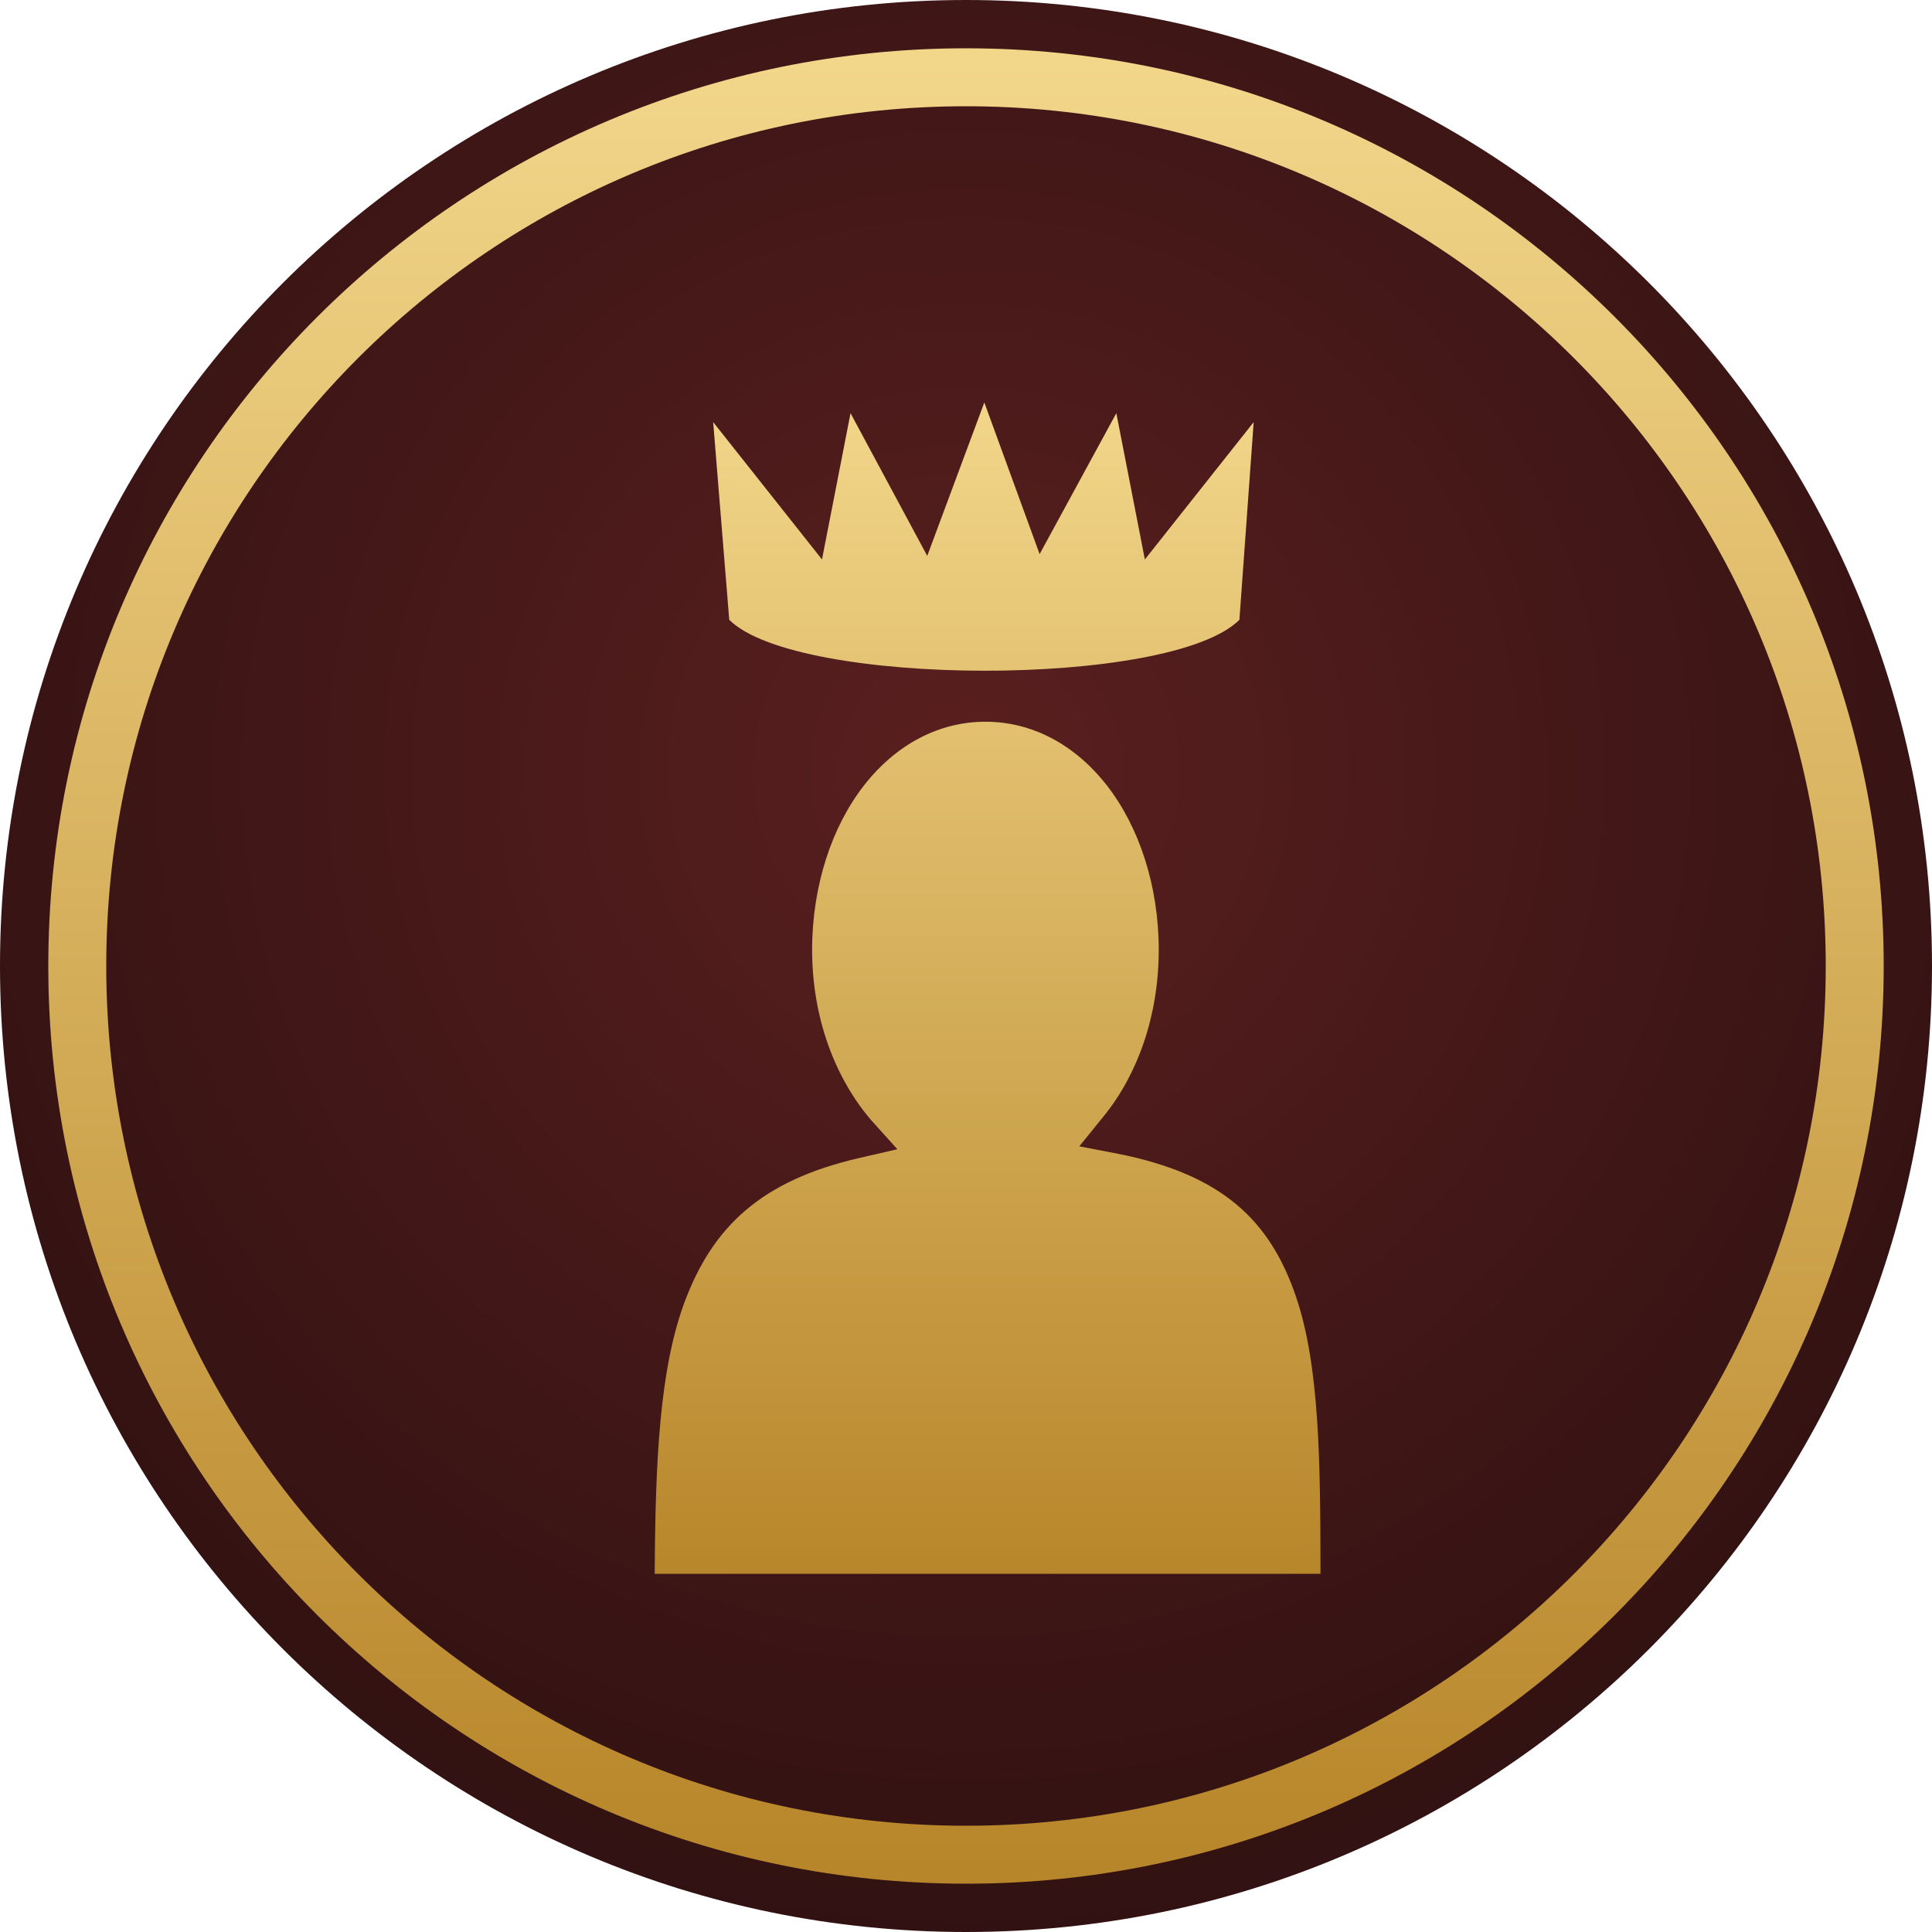
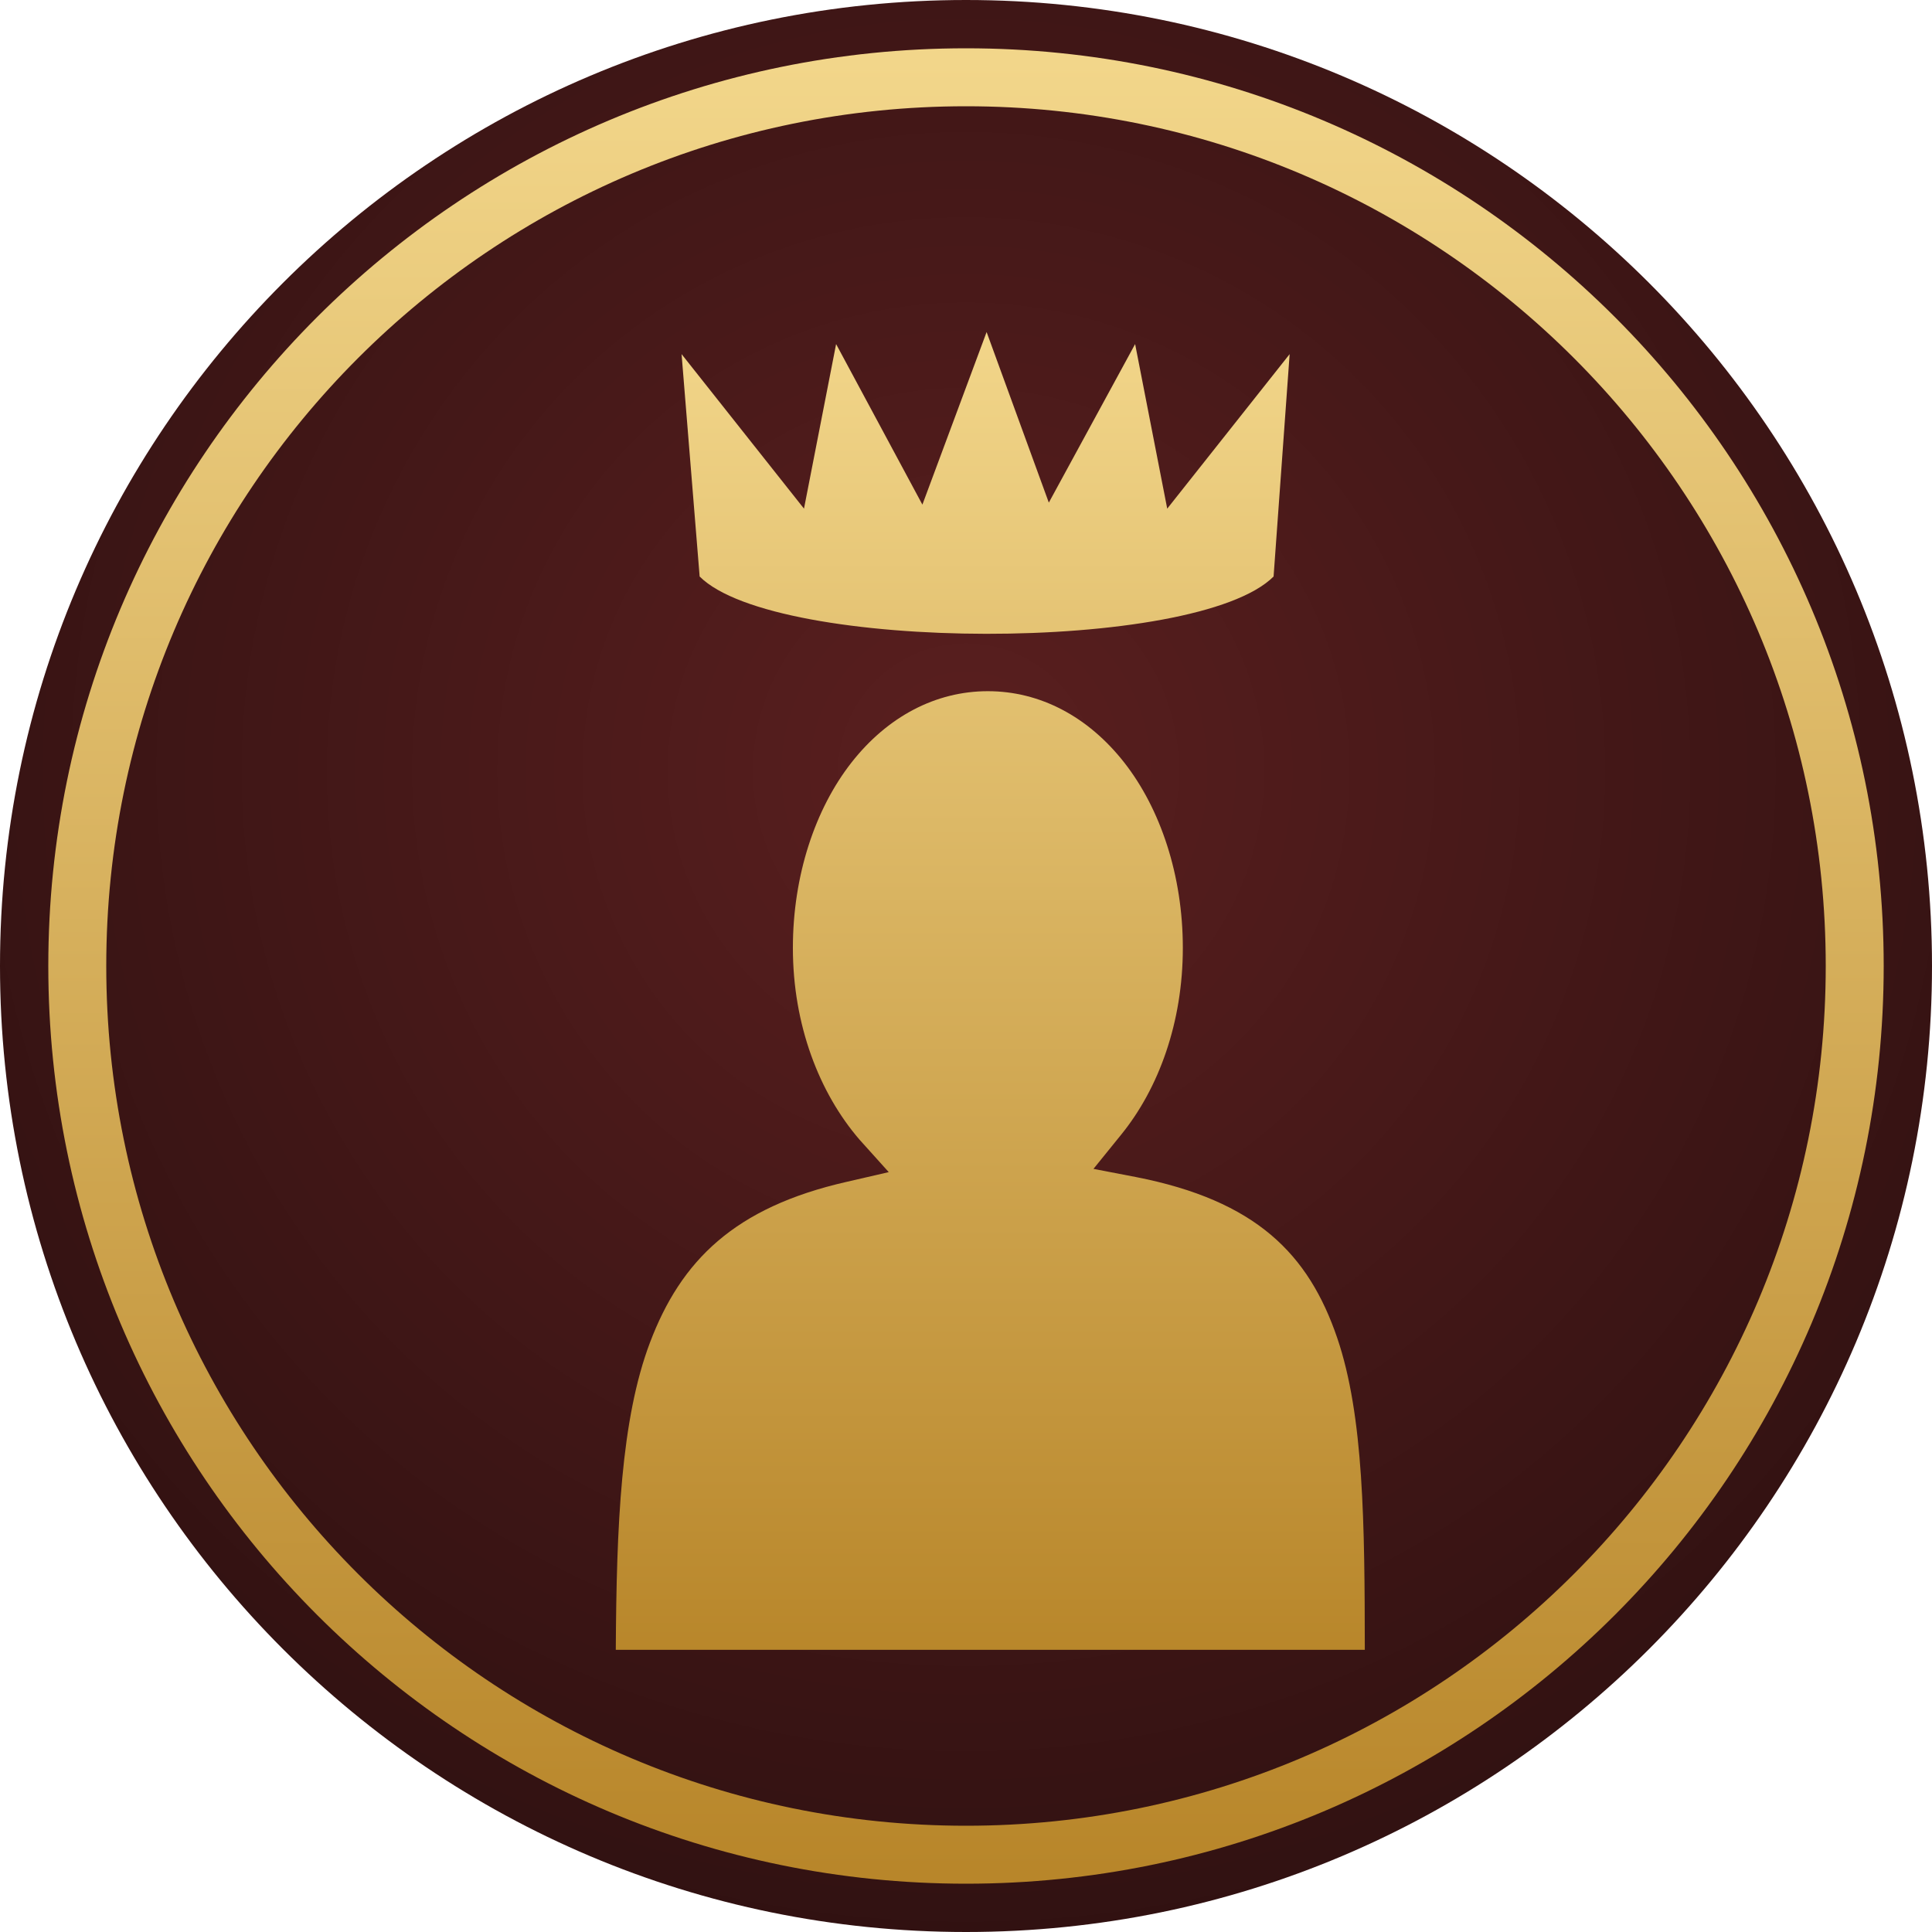
<svg xmlns="http://www.w3.org/2000/svg" viewBox="0 0 100 100">
  <defs>
    <radialGradient id="b" cx="50%" cy="40%" r="70%">
      <stop offset="0" stop-color="#5A1F1F" />
      <stop offset="1" stop-color="#2A0F0F" />
    </radialGradient>
    <linearGradient id="g" x1="0" y1="0" x2="0" y2="1">
      <stop offset="0" stop-color="#F2D68A" />
      <stop offset="1" stop-color="#B8862A" />
    </linearGradient>
  </defs>
  <circle cx="50" cy="50" r="50" fill="url(#b)" />
  <circle cx="50" cy="50" r="46" fill="none" stroke="url(#g)" stroke-width="3" />
-   <g transform="translate(18 18) scale(0.128)" fill="url(#g)">
+   <g transform="translate(14 14) scale(0.144)" fill="url(#g)">
    <path d="M257.408 22.127l-23.082 62.035-31.017-57.707-11.542 59.15-44.002-55.543L154.26 110c27.263 27.263 178.638 27.663 206.3 0l5.772-79.936-44.002 55.543-11.54-59.15-31.02 56.986-22.36-61.313h-.002zm.45 129.094c-18.725 0-36.08 9.108-49.06 25.696-12.977 16.588-21.023 40.493-21.023 66.578 0 27.678 9.47 52.137 23.946 68.914l10.512 11.682-15.185 3.504c-40.28 9.177-59.512 28.283-70.666 57.818-10.383 27.496-12.014 65.42-12.263 110.38H393.35c-.047-45.15-.35-84.062-9.928-112.134-10.28-30.13-29.122-49.348-72.418-57.816l-15.186-2.92 9.928-12.266c13.574-16.684 22.193-40.46 22.193-67.162 0-26.085-8.048-49.99-21.026-66.578s-30.332-25.695-49.057-25.695z" />
  </g>
</svg>
